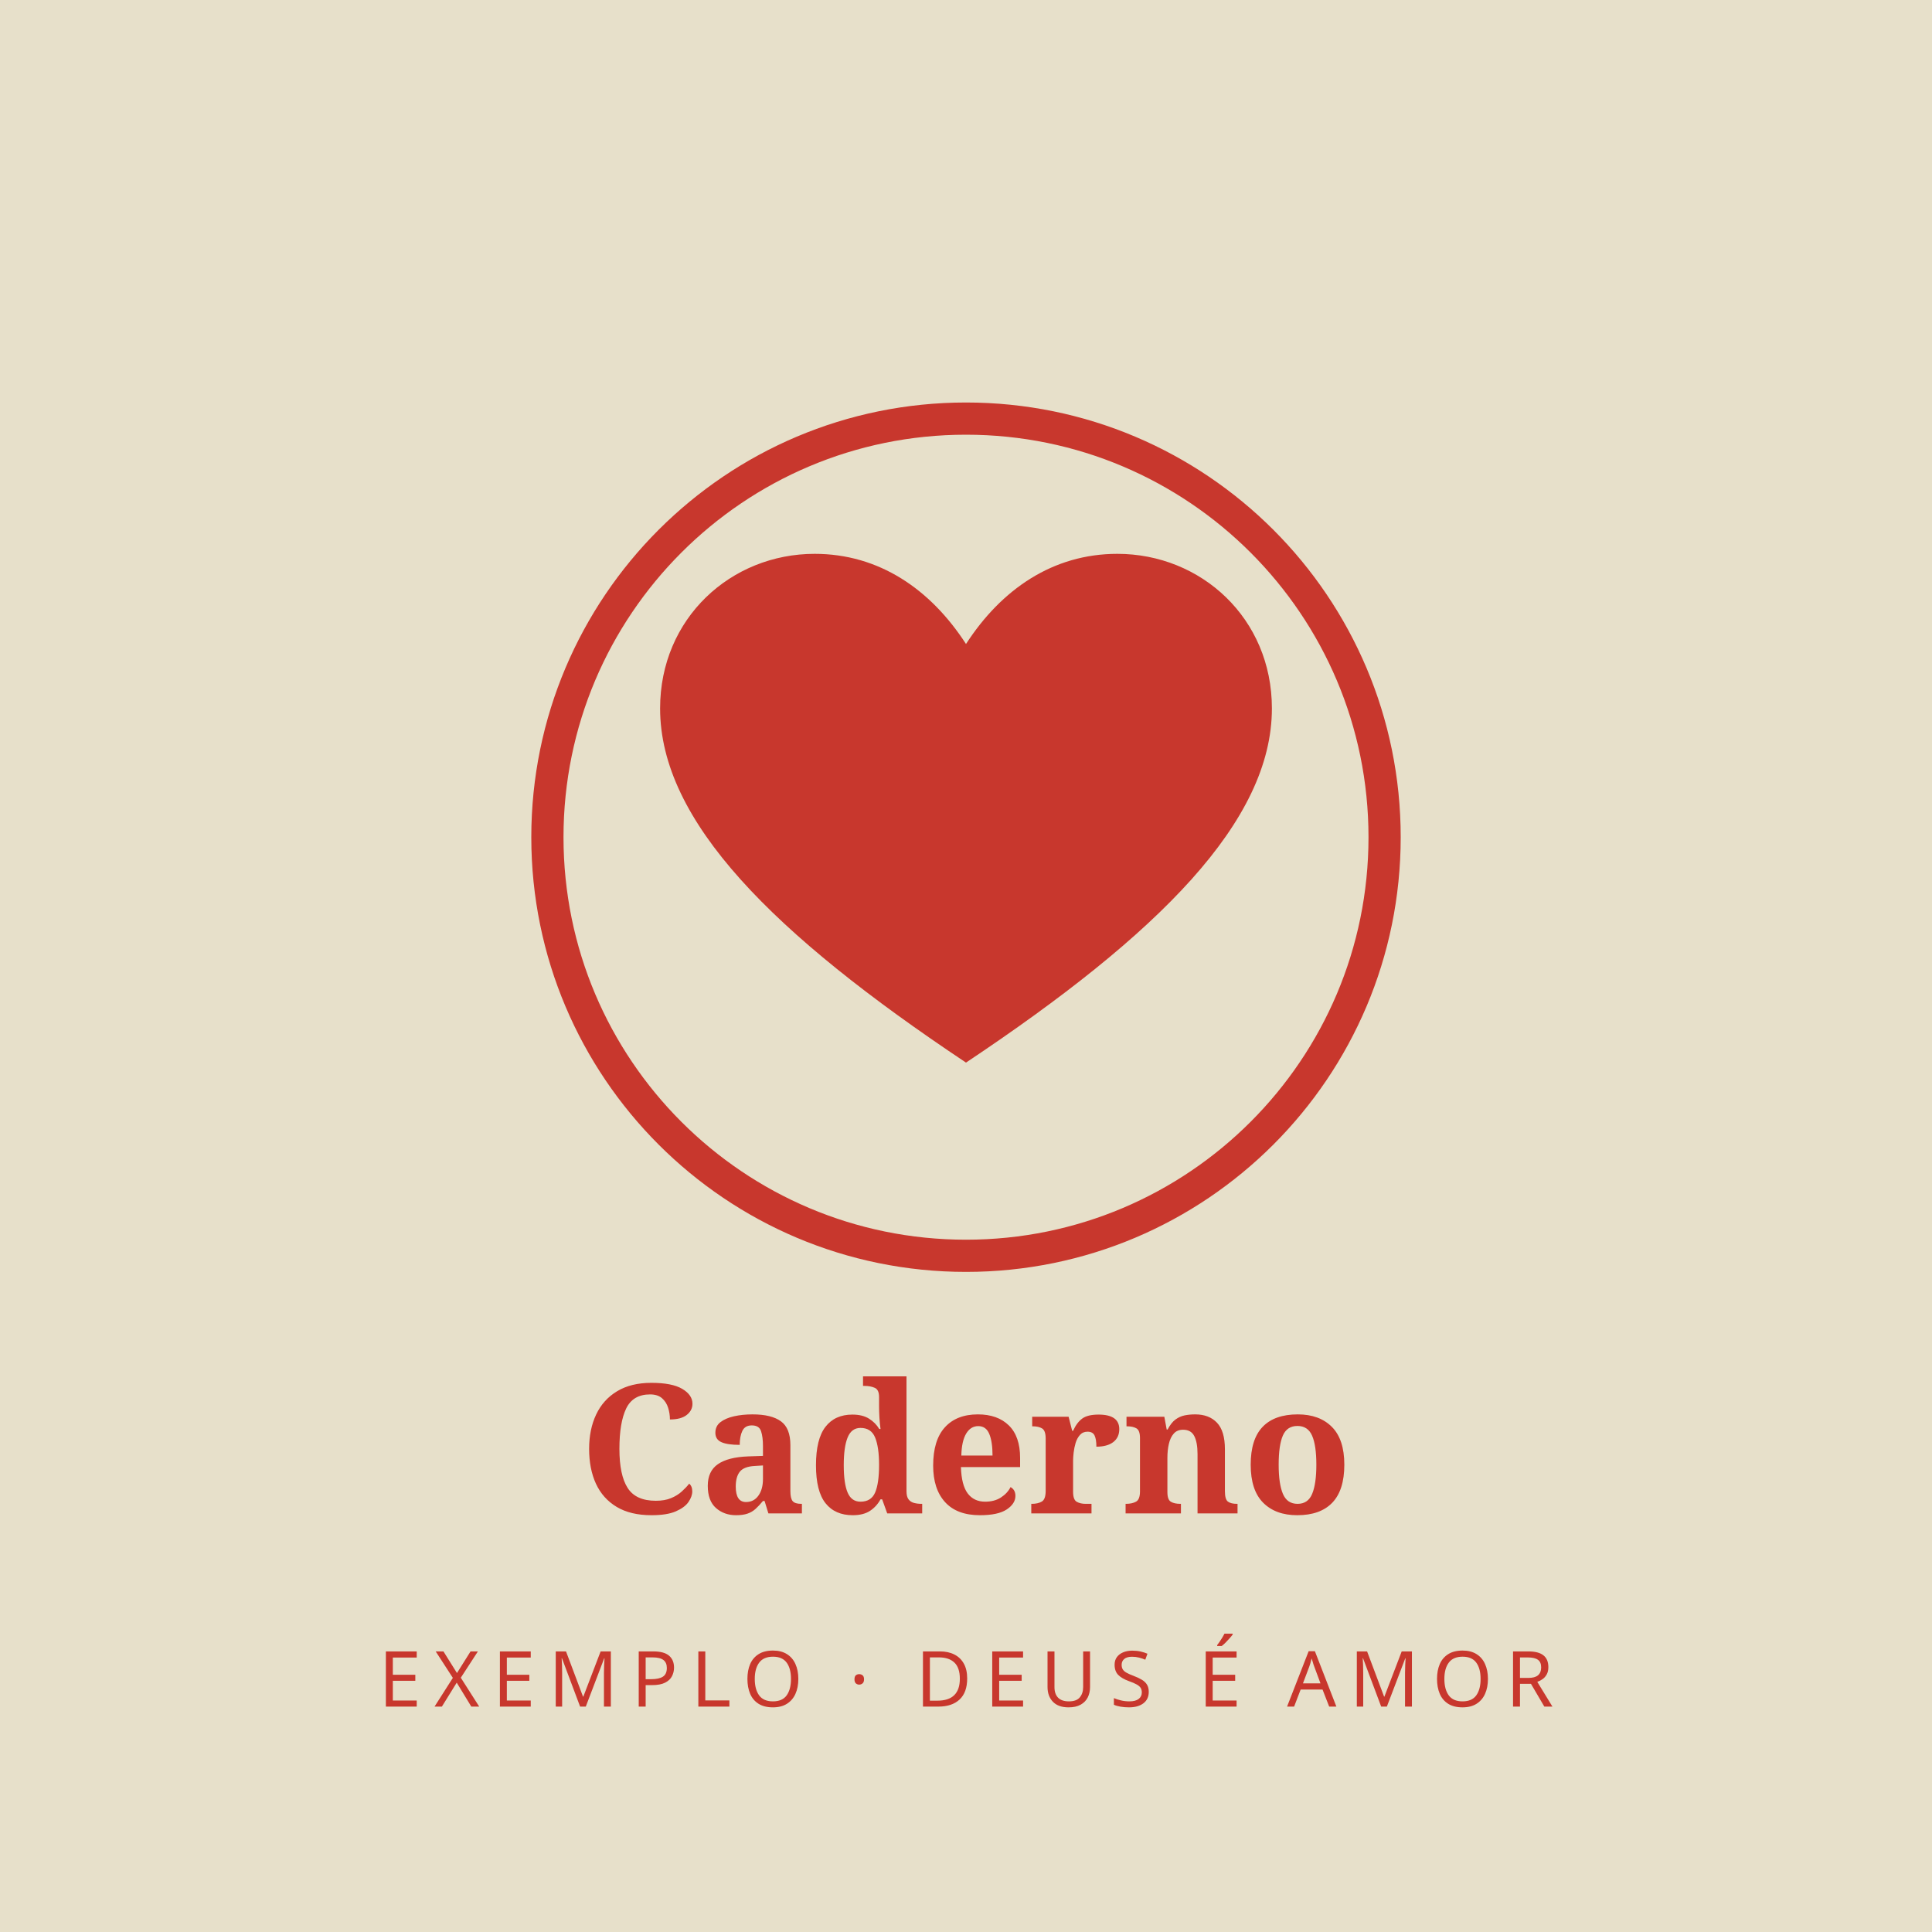
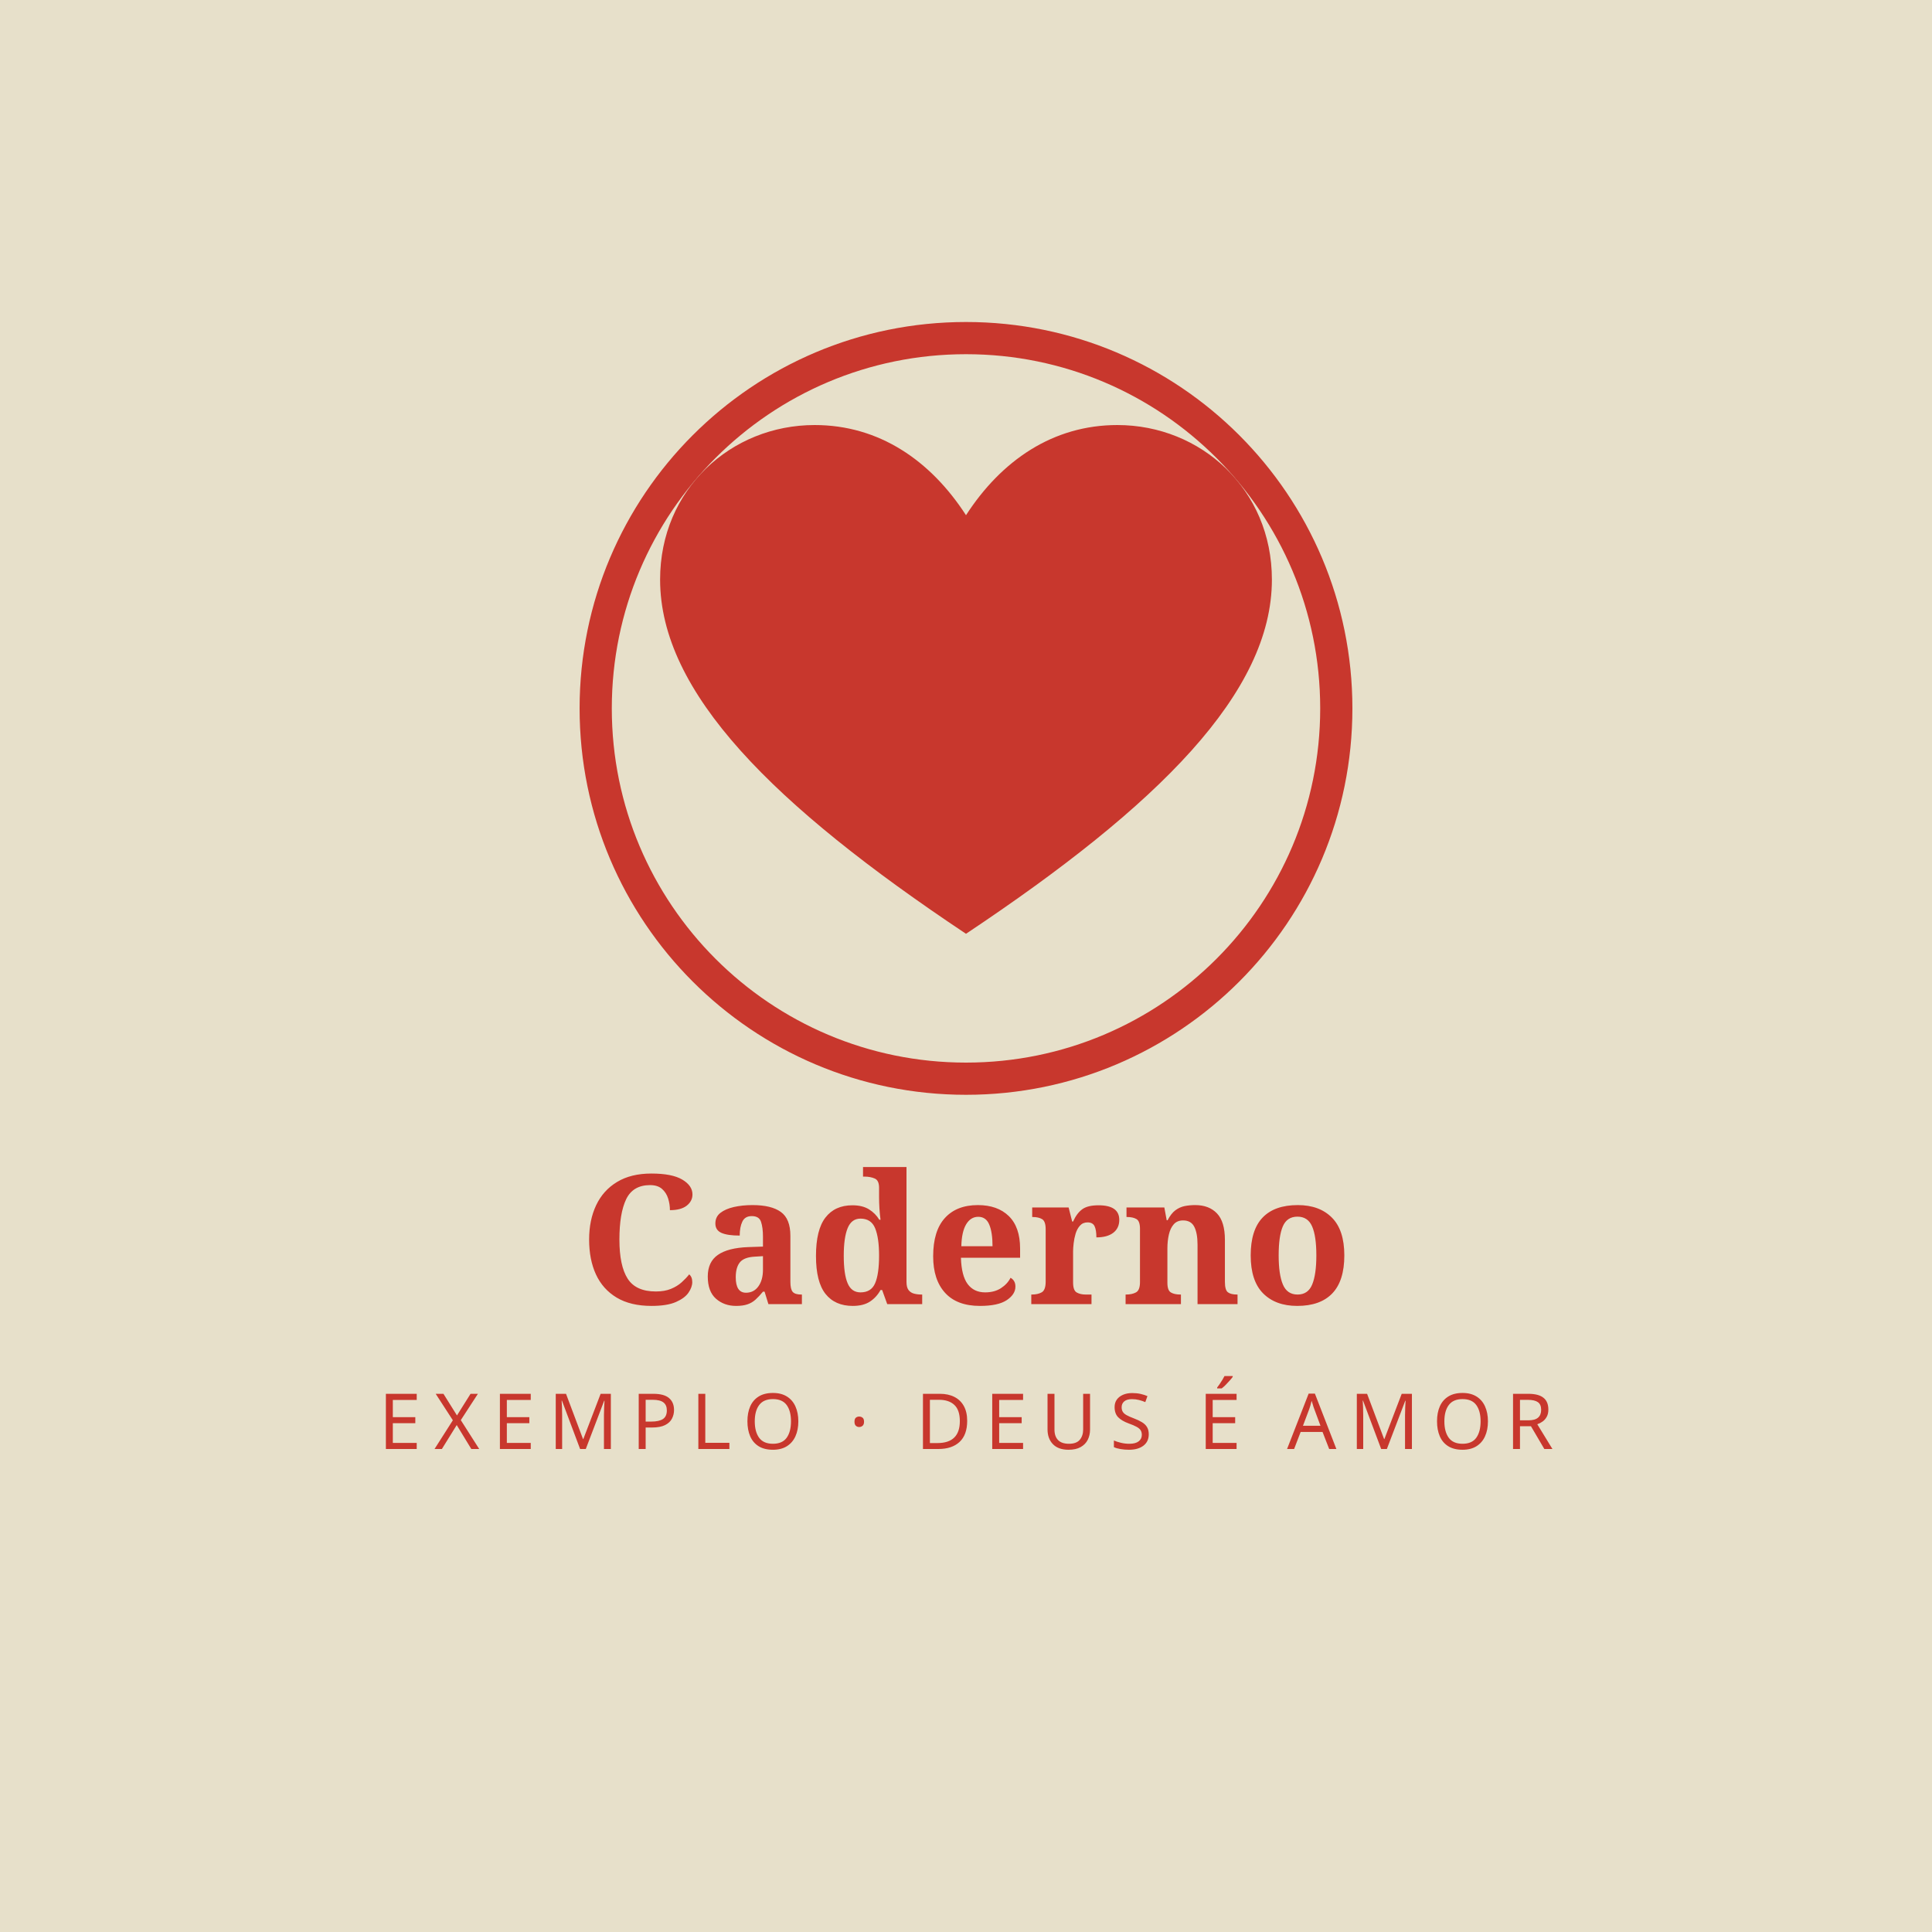
<svg xmlns="http://www.w3.org/2000/svg" viewBox="0 0 600 600" role="img" aria-label="Caderno de Oração (imagem ilustrativa)">
  <rect width="600" height="600" fill="#E7E0CA" />
-   <circle cx="300" cy="260" r="130" fill="none" stroke="#C8372D" stroke-width="10" />
-   <path d="M300 330c-60-40-95-75-95-110 0-28 22-48 48-48 20 0 36 11 47 28 11-17 27-28 47-28 26 0 48 20 48 48 0 35-35 70-95 110z" fill="#C8372D" />
-   <text x="300" y="470" text-anchor="middle" font-family="Georgia, serif" font-size="56" font-weight="700" fill="#C8372D">Caderno</text>
-   <text x="300" y="530" text-anchor="middle" font-family="sans-serif" font-size="24" letter-spacing="4" fill="#C8372D">EXEMPLO · DEUS É AMOR</text>
+   <circle cx="300" cy="220" r="115" fill="none" stroke="#C8372D" stroke-width="10" />
+   <path d="M300 290c-60-40-95-75-95-110 0-28 22-48 48-48 20 0 36 11 47 28 11-17 27-28 47-28 26 0 48 20 48 48 0 35-35 70-95 110z" fill="#C8372D" />
+   <text x="300" y="405" text-anchor="middle" font-family="Georgia, serif" font-size="56" font-weight="700" fill="#C8372D">Caderno</text>
+   <text x="300" y="450" text-anchor="middle" font-family="sans-serif" font-size="24" letter-spacing="4" fill="#C8372D">EXEMPLO · DEUS É AMOR</text>
</svg>
